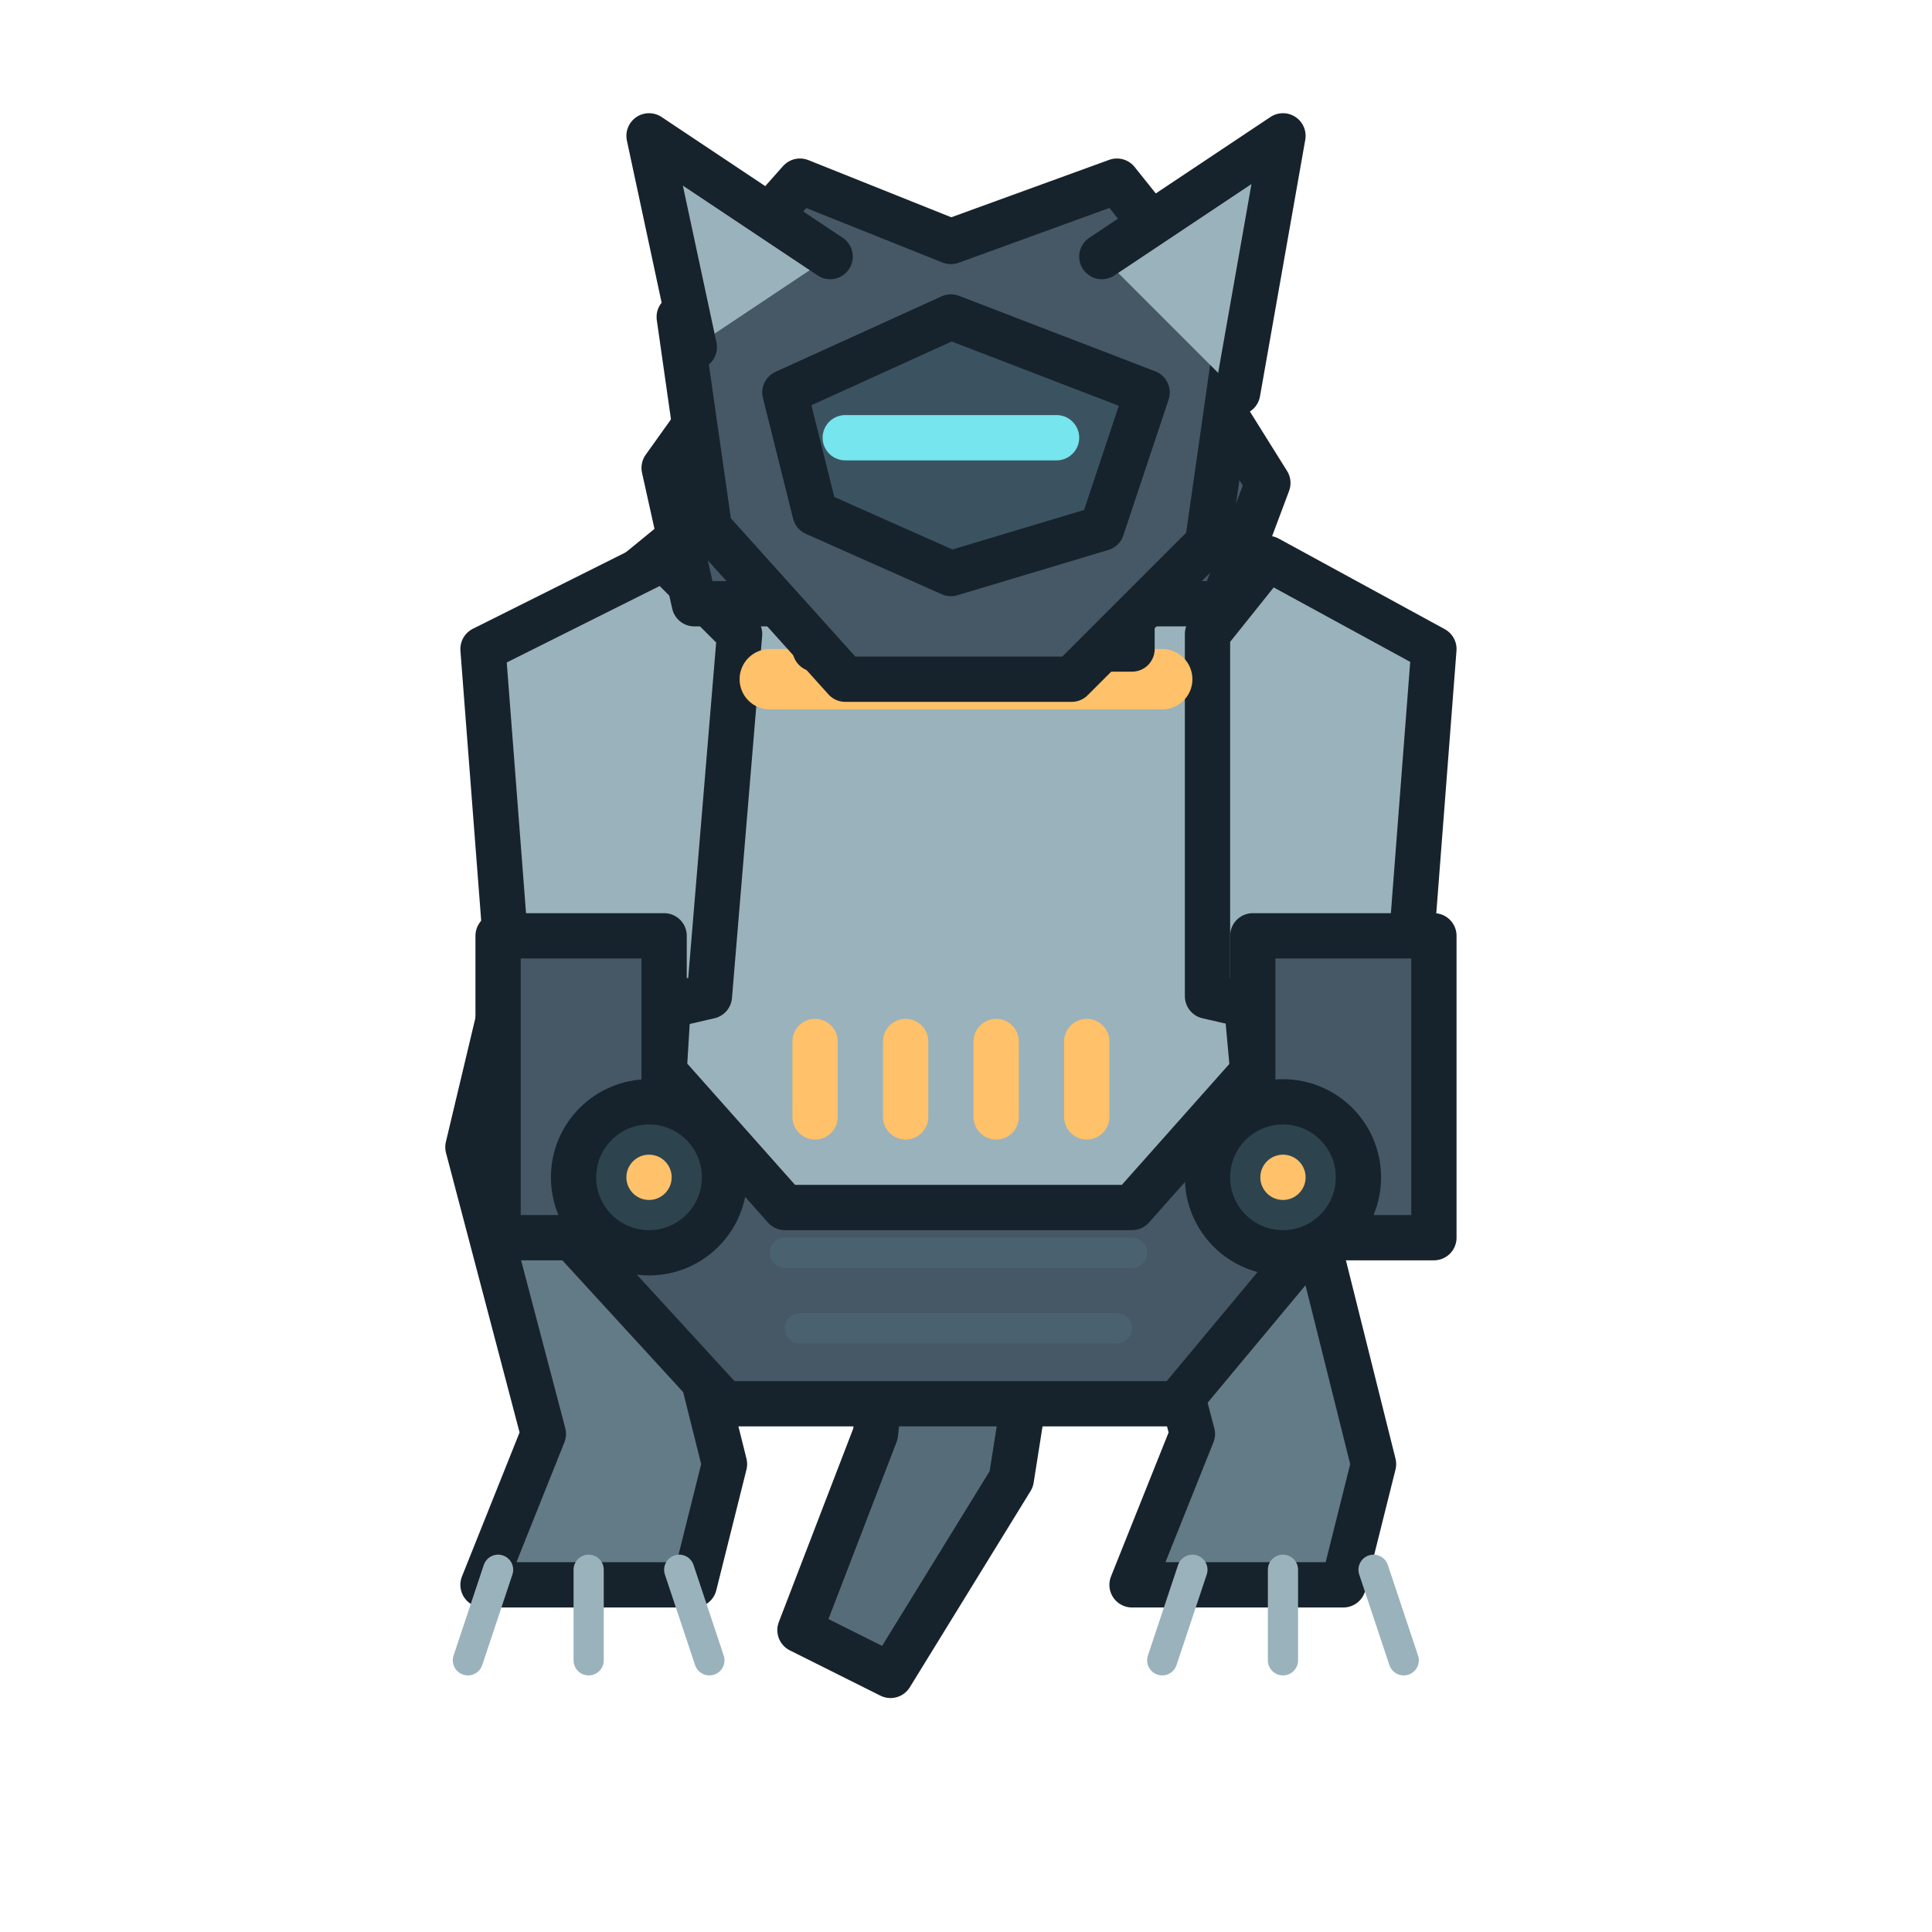
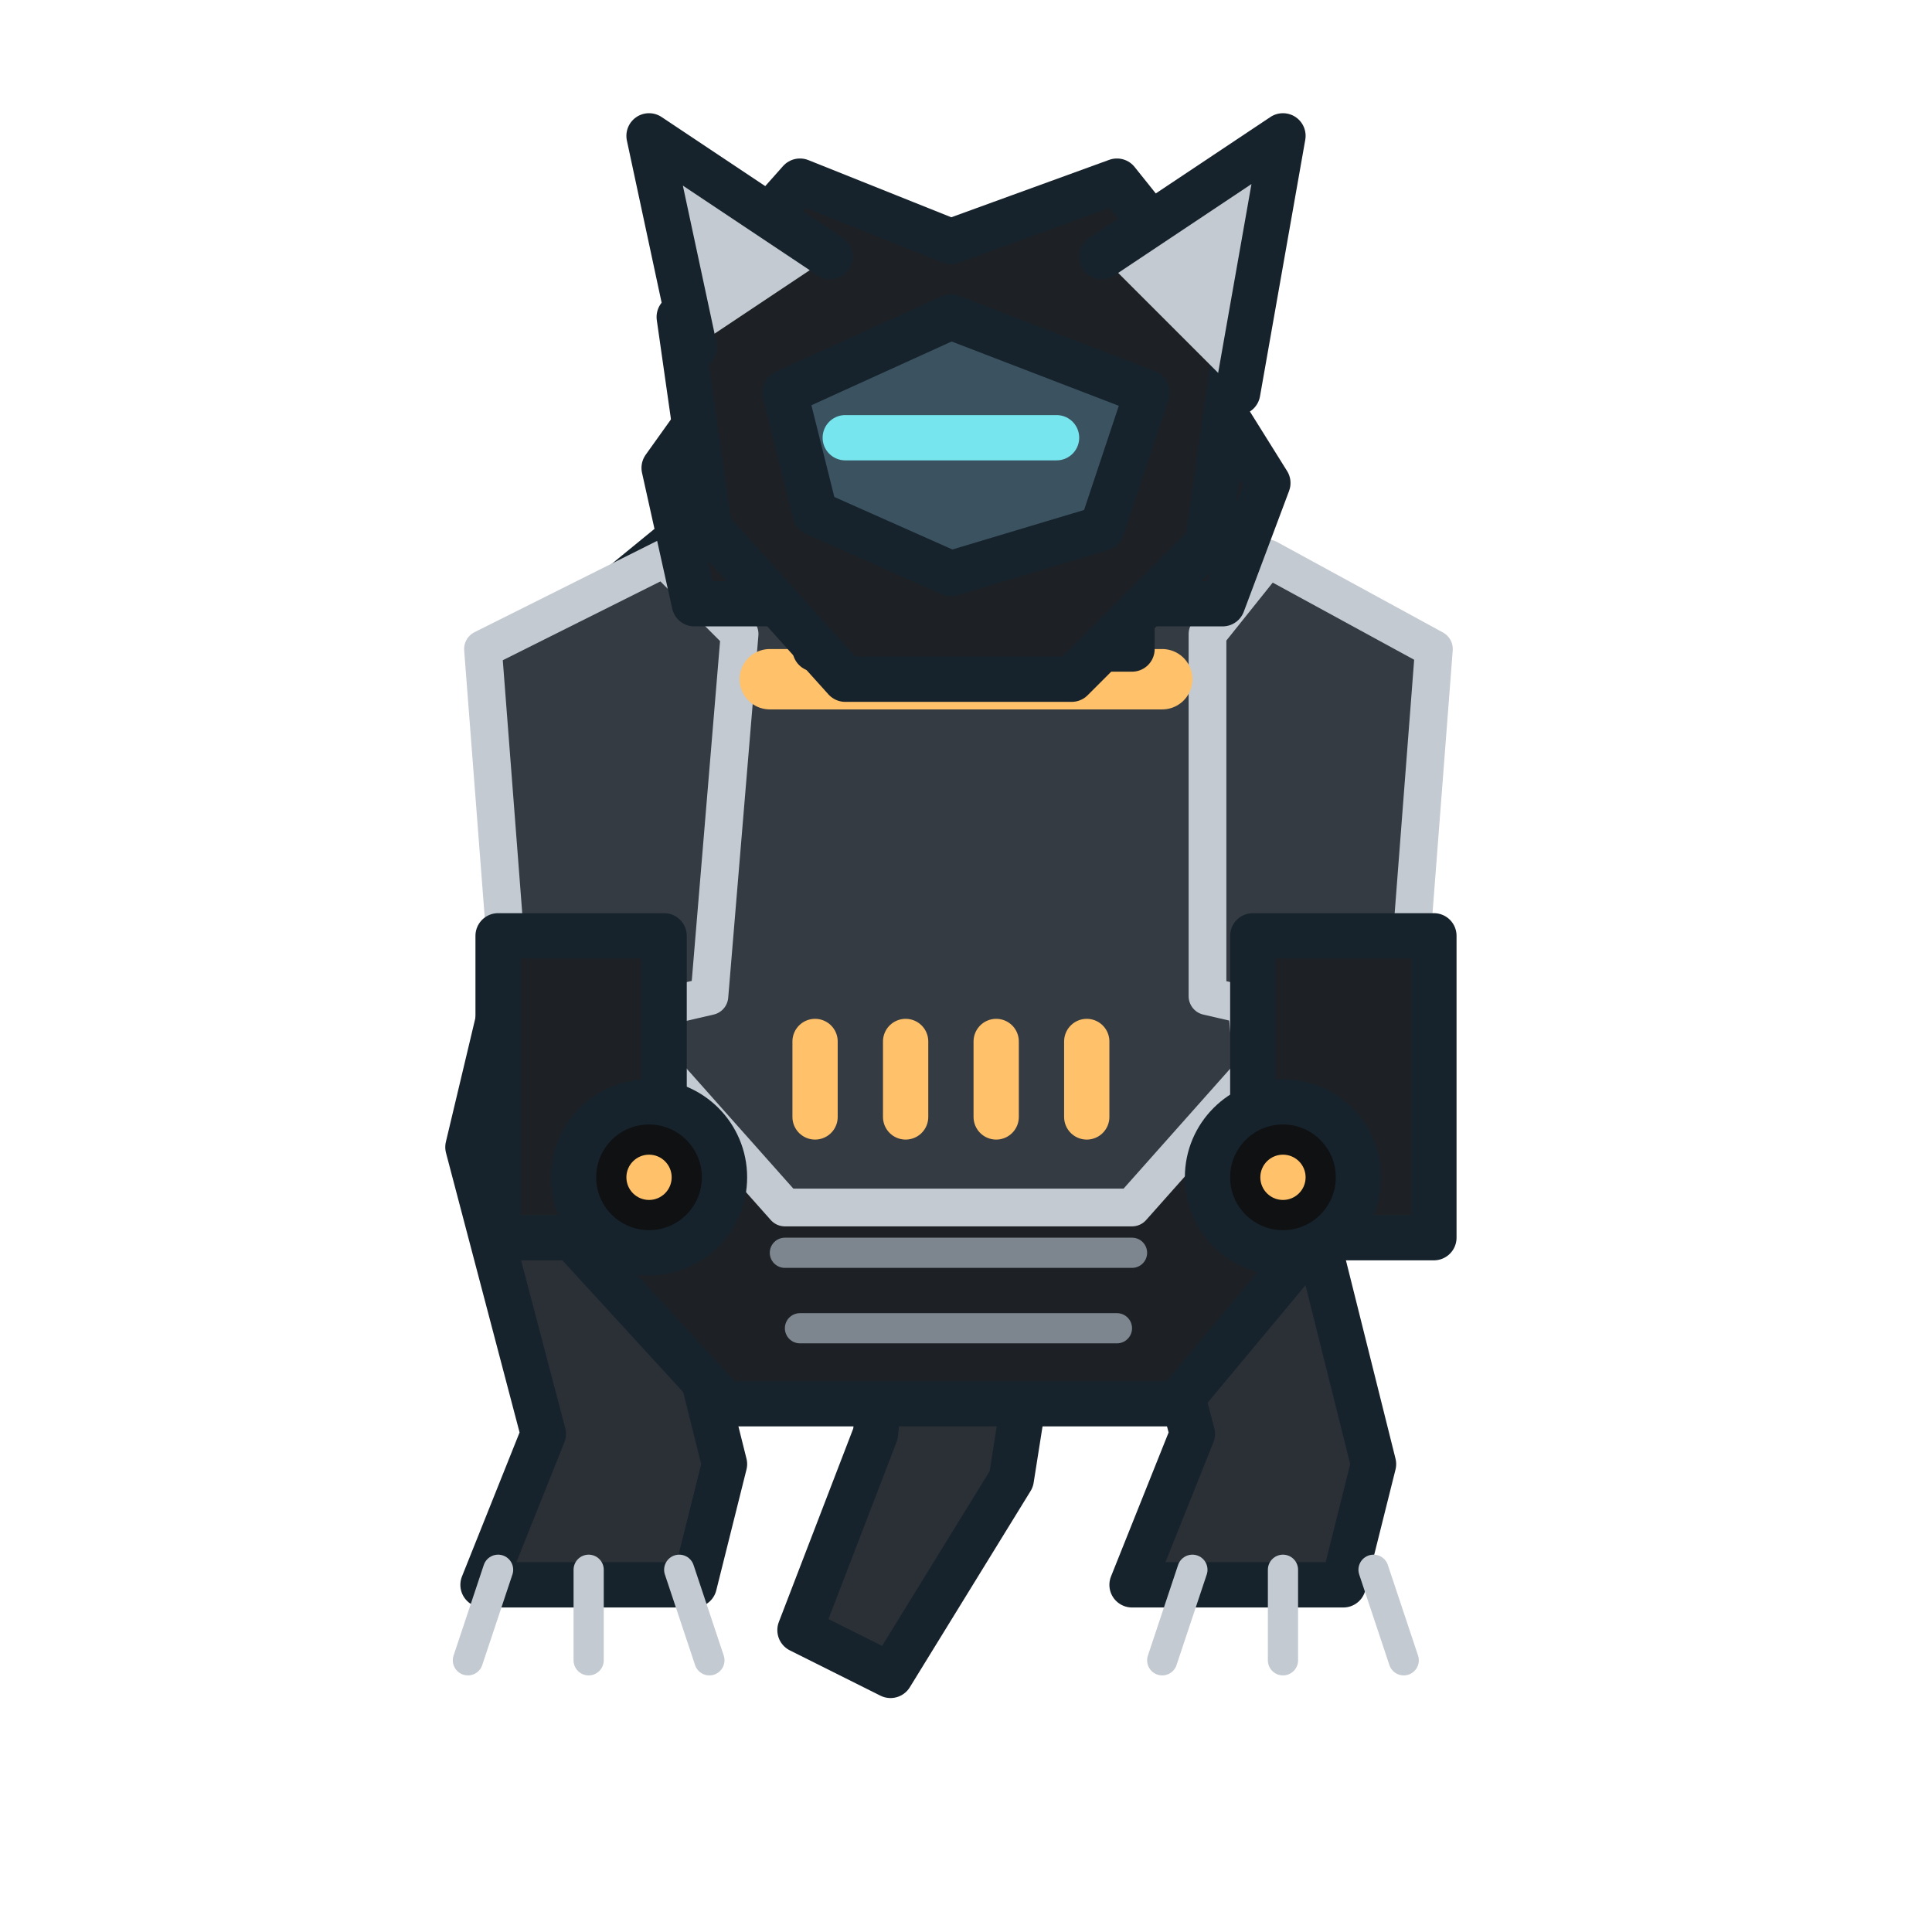
<svg xmlns="http://www.w3.org/2000/svg" width="128" height="128" viewBox="0 0 128 128">
  <g stroke="#17232c" stroke-width="3" stroke-linecap="round" stroke-linejoin="round">
    <g id="part-frontFar">
-       <path d="M36 55 31 76 36 95 32 105 46 105 48 97 43 77 48 58Z" fill="#637b87" />
-       <path d="M33 104 31 110 M39 104V110 M45 104 47 110" stroke="#9ab2bc" stroke-width="2" />
+       <path d="M36 55 31 76 36 95 32 105 46 105 48 97 43 77 48 58Z" fill="#2b3036" />
+       <path d="M33 104 31 110 M39 104V110 M45 104 47 110" stroke="#c3cad1" stroke-width="2" />
    </g>
    <g id="part-frontNear">
-       <path d="M79 55 74 76 79 95 75 105 89 105 91 97 86 77 91 58Z" fill="#637b87" />
-       <path d="M79 104 77 110 M85 104V110 M91 104 93 110" stroke="#9ab2bc" stroke-width="2" />
+       <path d="M79 55 74 76 79 95 75 105 89 105 91 97 86 77 91 58Z" fill="#2b3036" />
+       <path d="M79 104 77 110 M85 104V110 M91 104 93 110" stroke="#c3cad1" stroke-width="2" />
    </g>
    <g id="part-body">
-       <path d="M60 77 58 95 53 108 59 111 67 98 70 79" fill="#566d79" />
-       <path d="M36 43 47 34 80 34 91 44 88 81 78 93 48 93 37 81Z" fill="#465866" />
-       <path d="M46 38H80L83 71 75 80H52L44 71Z" fill="#9ab2bc" />
-       <path d="M52 83H75 M53 88H74" stroke="#4a626f" stroke-width="2" />
-       <path d="M32 43 44 37 49 42 47 66 34 69Z M80 42 84 37 95 43 93 69 80 66Z" fill="#9ab2bc" />
+       <path d="M60 77 58 95 53 108 59 111 67 98 70 79" fill="#2b3036" />
+       <path d="M36 43 47 34 80 34 91 44 88 81 78 93 48 93 37 81Z" fill="#1d2125" />
+       <path d="M46 38H80L83 71 75 80H52L44 71Z" fill="#353b42" stroke="#c3cad1" stroke-width="2.5" />
+       <path d="M52 83H75 M53 88H74" stroke="#7d868f" stroke-width="2" />
+       <path d="M32 43 44 37 49 42 47 66 34 69Z M80 42 84 37 95 43 93 69 80 66Z" fill="#353b42" stroke="#c3cad1" stroke-width="2.5" />
      <path d="M51 45H77" stroke="#ffc169" stroke-width="4" />
      <path d="M54 69v5" stroke="#ffc169" stroke-width="3" />
      <path d="M60 69v5" stroke="#ffc169" stroke-width="3" />
      <path d="M66 69v5" stroke="#ffc169" stroke-width="3" />
      <path d="M72 69v5" stroke="#ffc169" stroke-width="3" />
-       <path d="M55 36 57 29H71L75 36V43H54Z" fill="#304550" />
-       <path d="M33 62H44V82H33Z M83 62H95V82H83Z" fill="#465866" />
-       <path d="M46 40 44 31 49 24H79L84 32 81 40Z" fill="#465866" />
-       <path d="M51 30V36 M57 28V36 M63 28V36 M69 28V36 M75 30V36" stroke="#243944" stroke-width="2" />
-       <path d="M47 35 45 21 53 12 63 16 74 12 82 22 80 36 71 45H56Z" fill="#465866" />
-       <path d="M46 23 43 9 55 17 M73 17 85 9 82 26" fill="#9ab2bc" />
+       <path d="M55 36 57 29H71L75 36V43H54Z" fill="#2b3036" />
+       <path d="M33 62H44V82H33Z M83 62H95V82H83Z" fill="#1d2125" />
+       <path d="M46 40 44 31 49 24H79L84 32 81 40Z" fill="#1d2125" />
+       <path d="M51 30V36 M57 28V36 M63 28V36 M69 28V36 M75 30V36" stroke="#2b3036" stroke-width="2" />
+       <path d="M47 35 45 21 53 12 63 16 74 12 82 22 80 36 71 45H56Z" fill="#1d2125" />
+       <path d="M46 23 43 9 55 17 M73 17 85 9 82 26" fill="#c3cad1" />
      <path d="M52 26 63 21 76 26 73 35 63 38 54 34Z" fill="#3b5361" />
      <path d="M56 29H70" stroke="#76e5ed" stroke-width="3" />
-       <circle cx="43" cy="78" r="5" fill="#2d444f" />
+       <circle cx="43" cy="78" r="5" fill="#0f1113" />
      <circle cx="43" cy="78" r="1.5" fill="#ffc169" stroke="none" />
-       <circle cx="85" cy="78" r="5" fill="#2d444f" />
+       <circle cx="85" cy="78" r="5" fill="#0f1113" />
      <circle cx="85" cy="78" r="1.5" fill="#ffc169" stroke="none" />
    </g>
  </g>
</svg>
